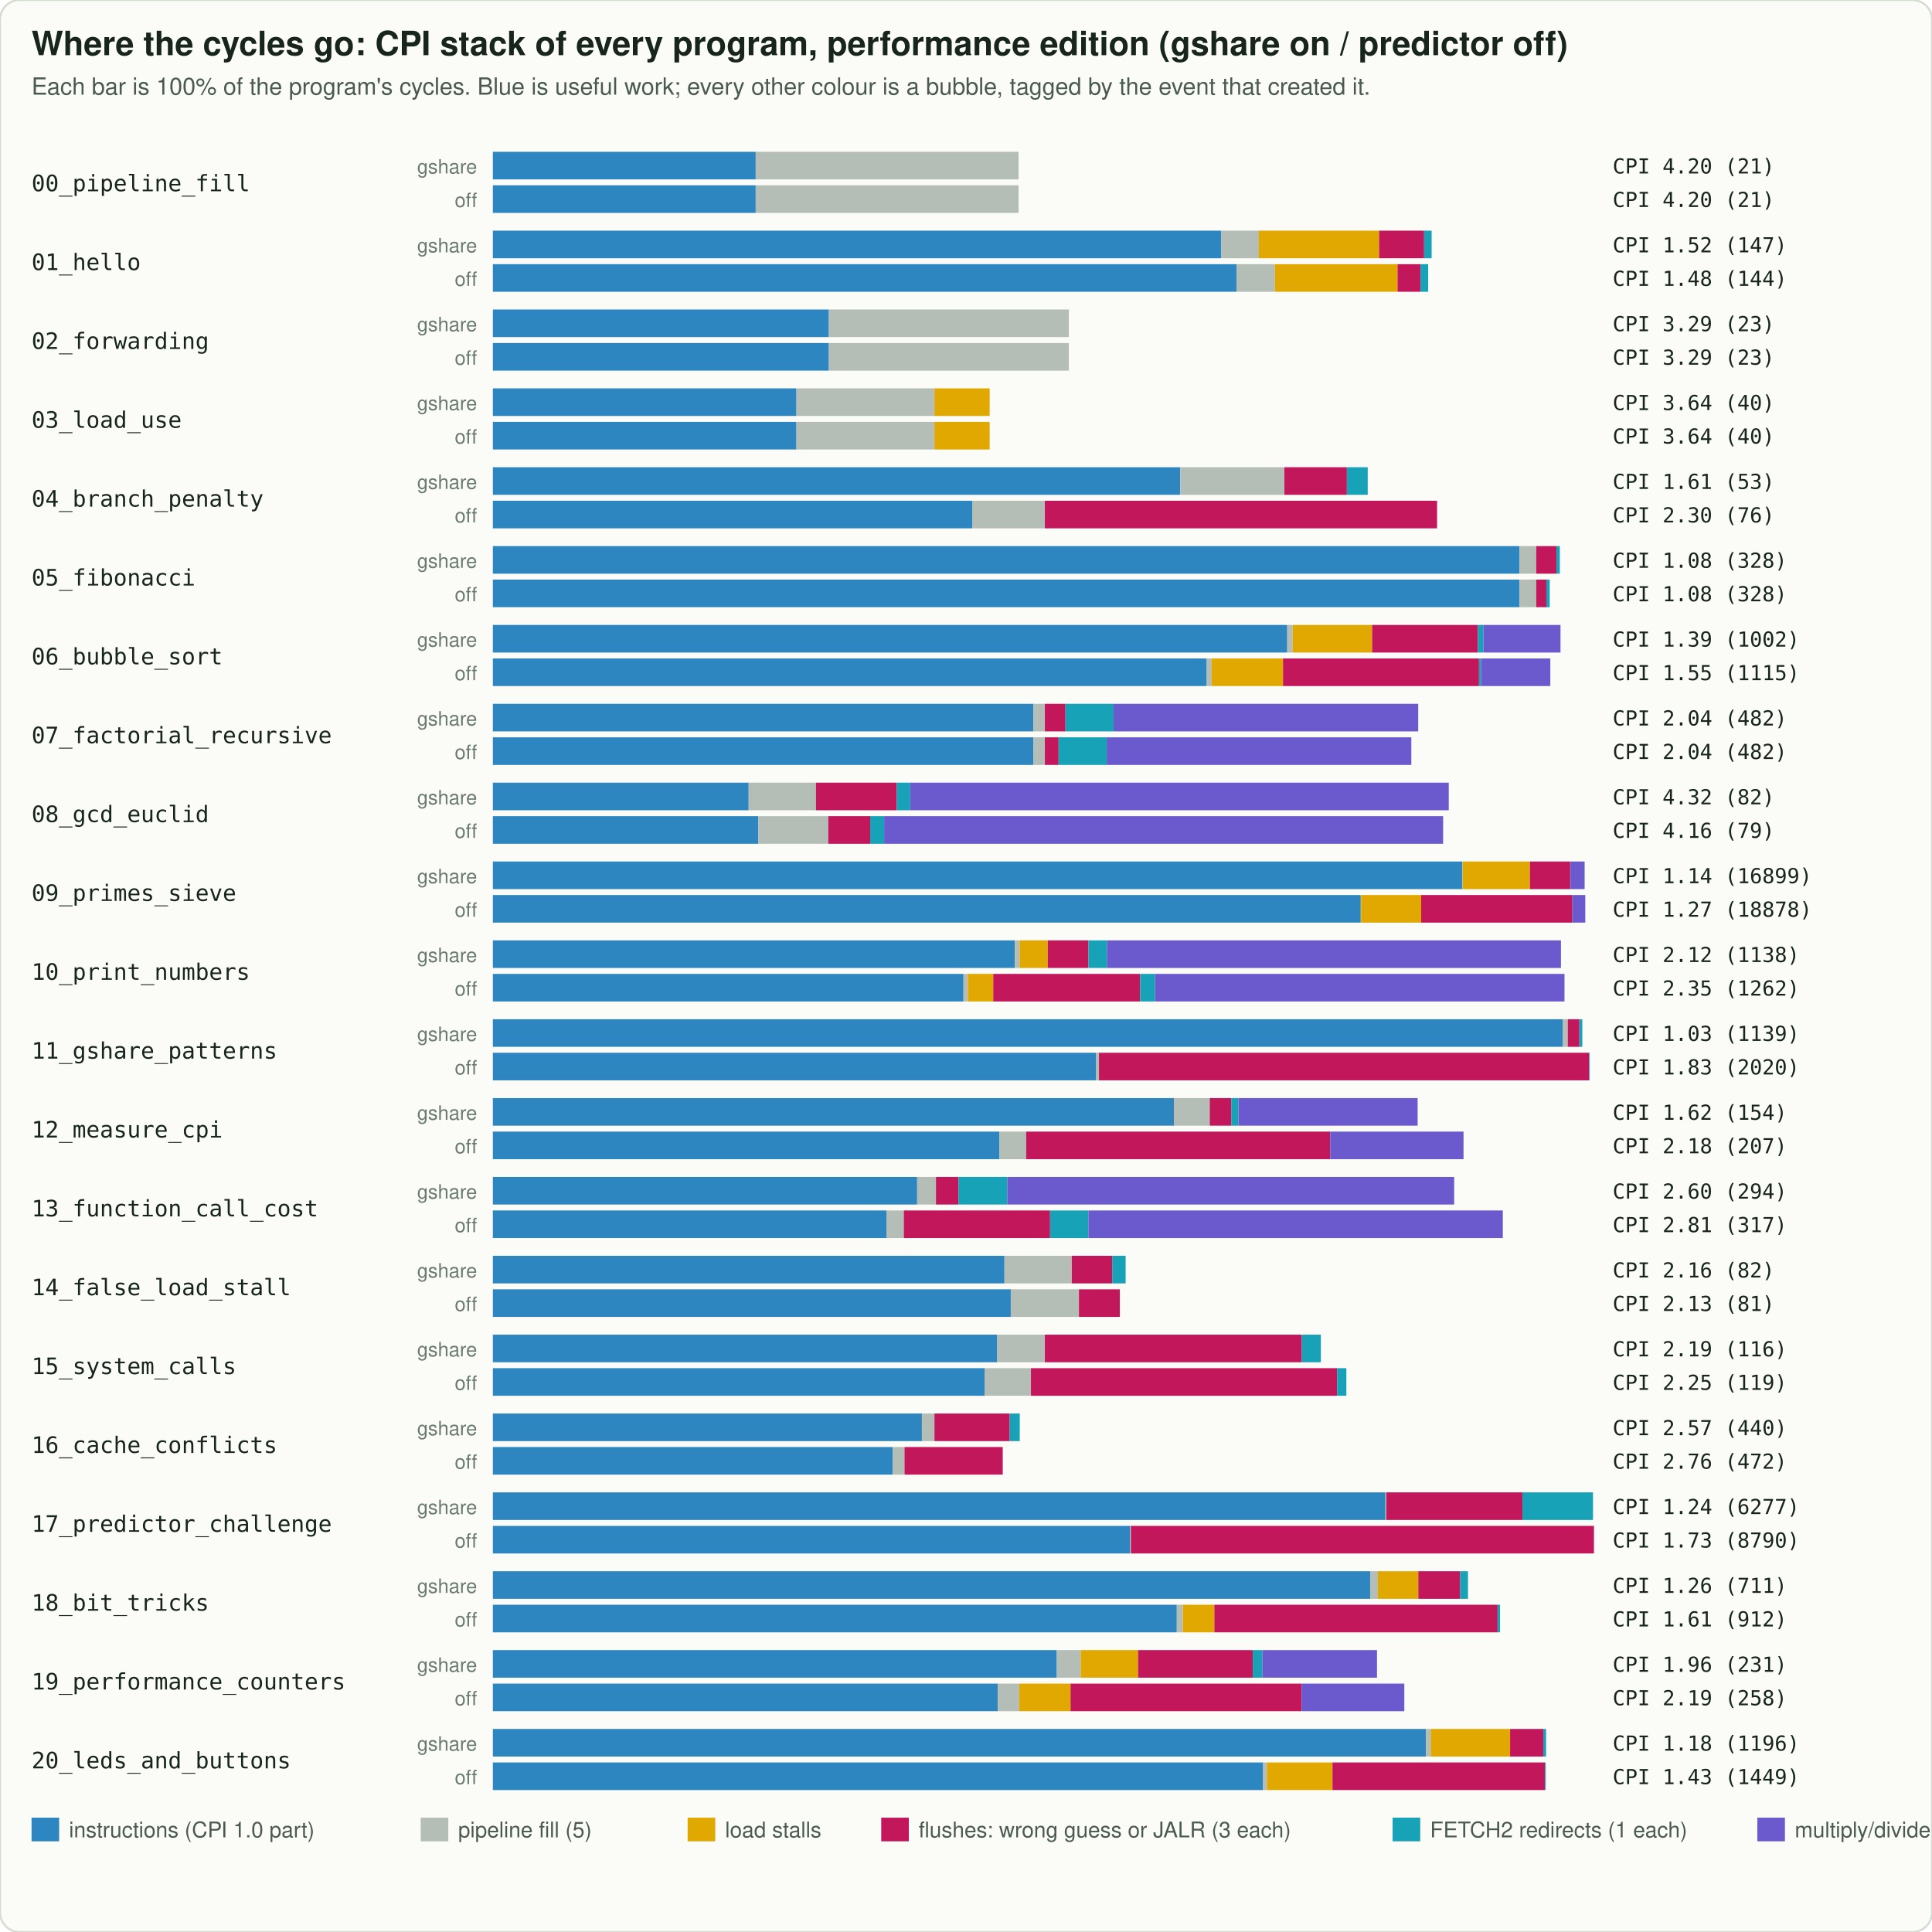
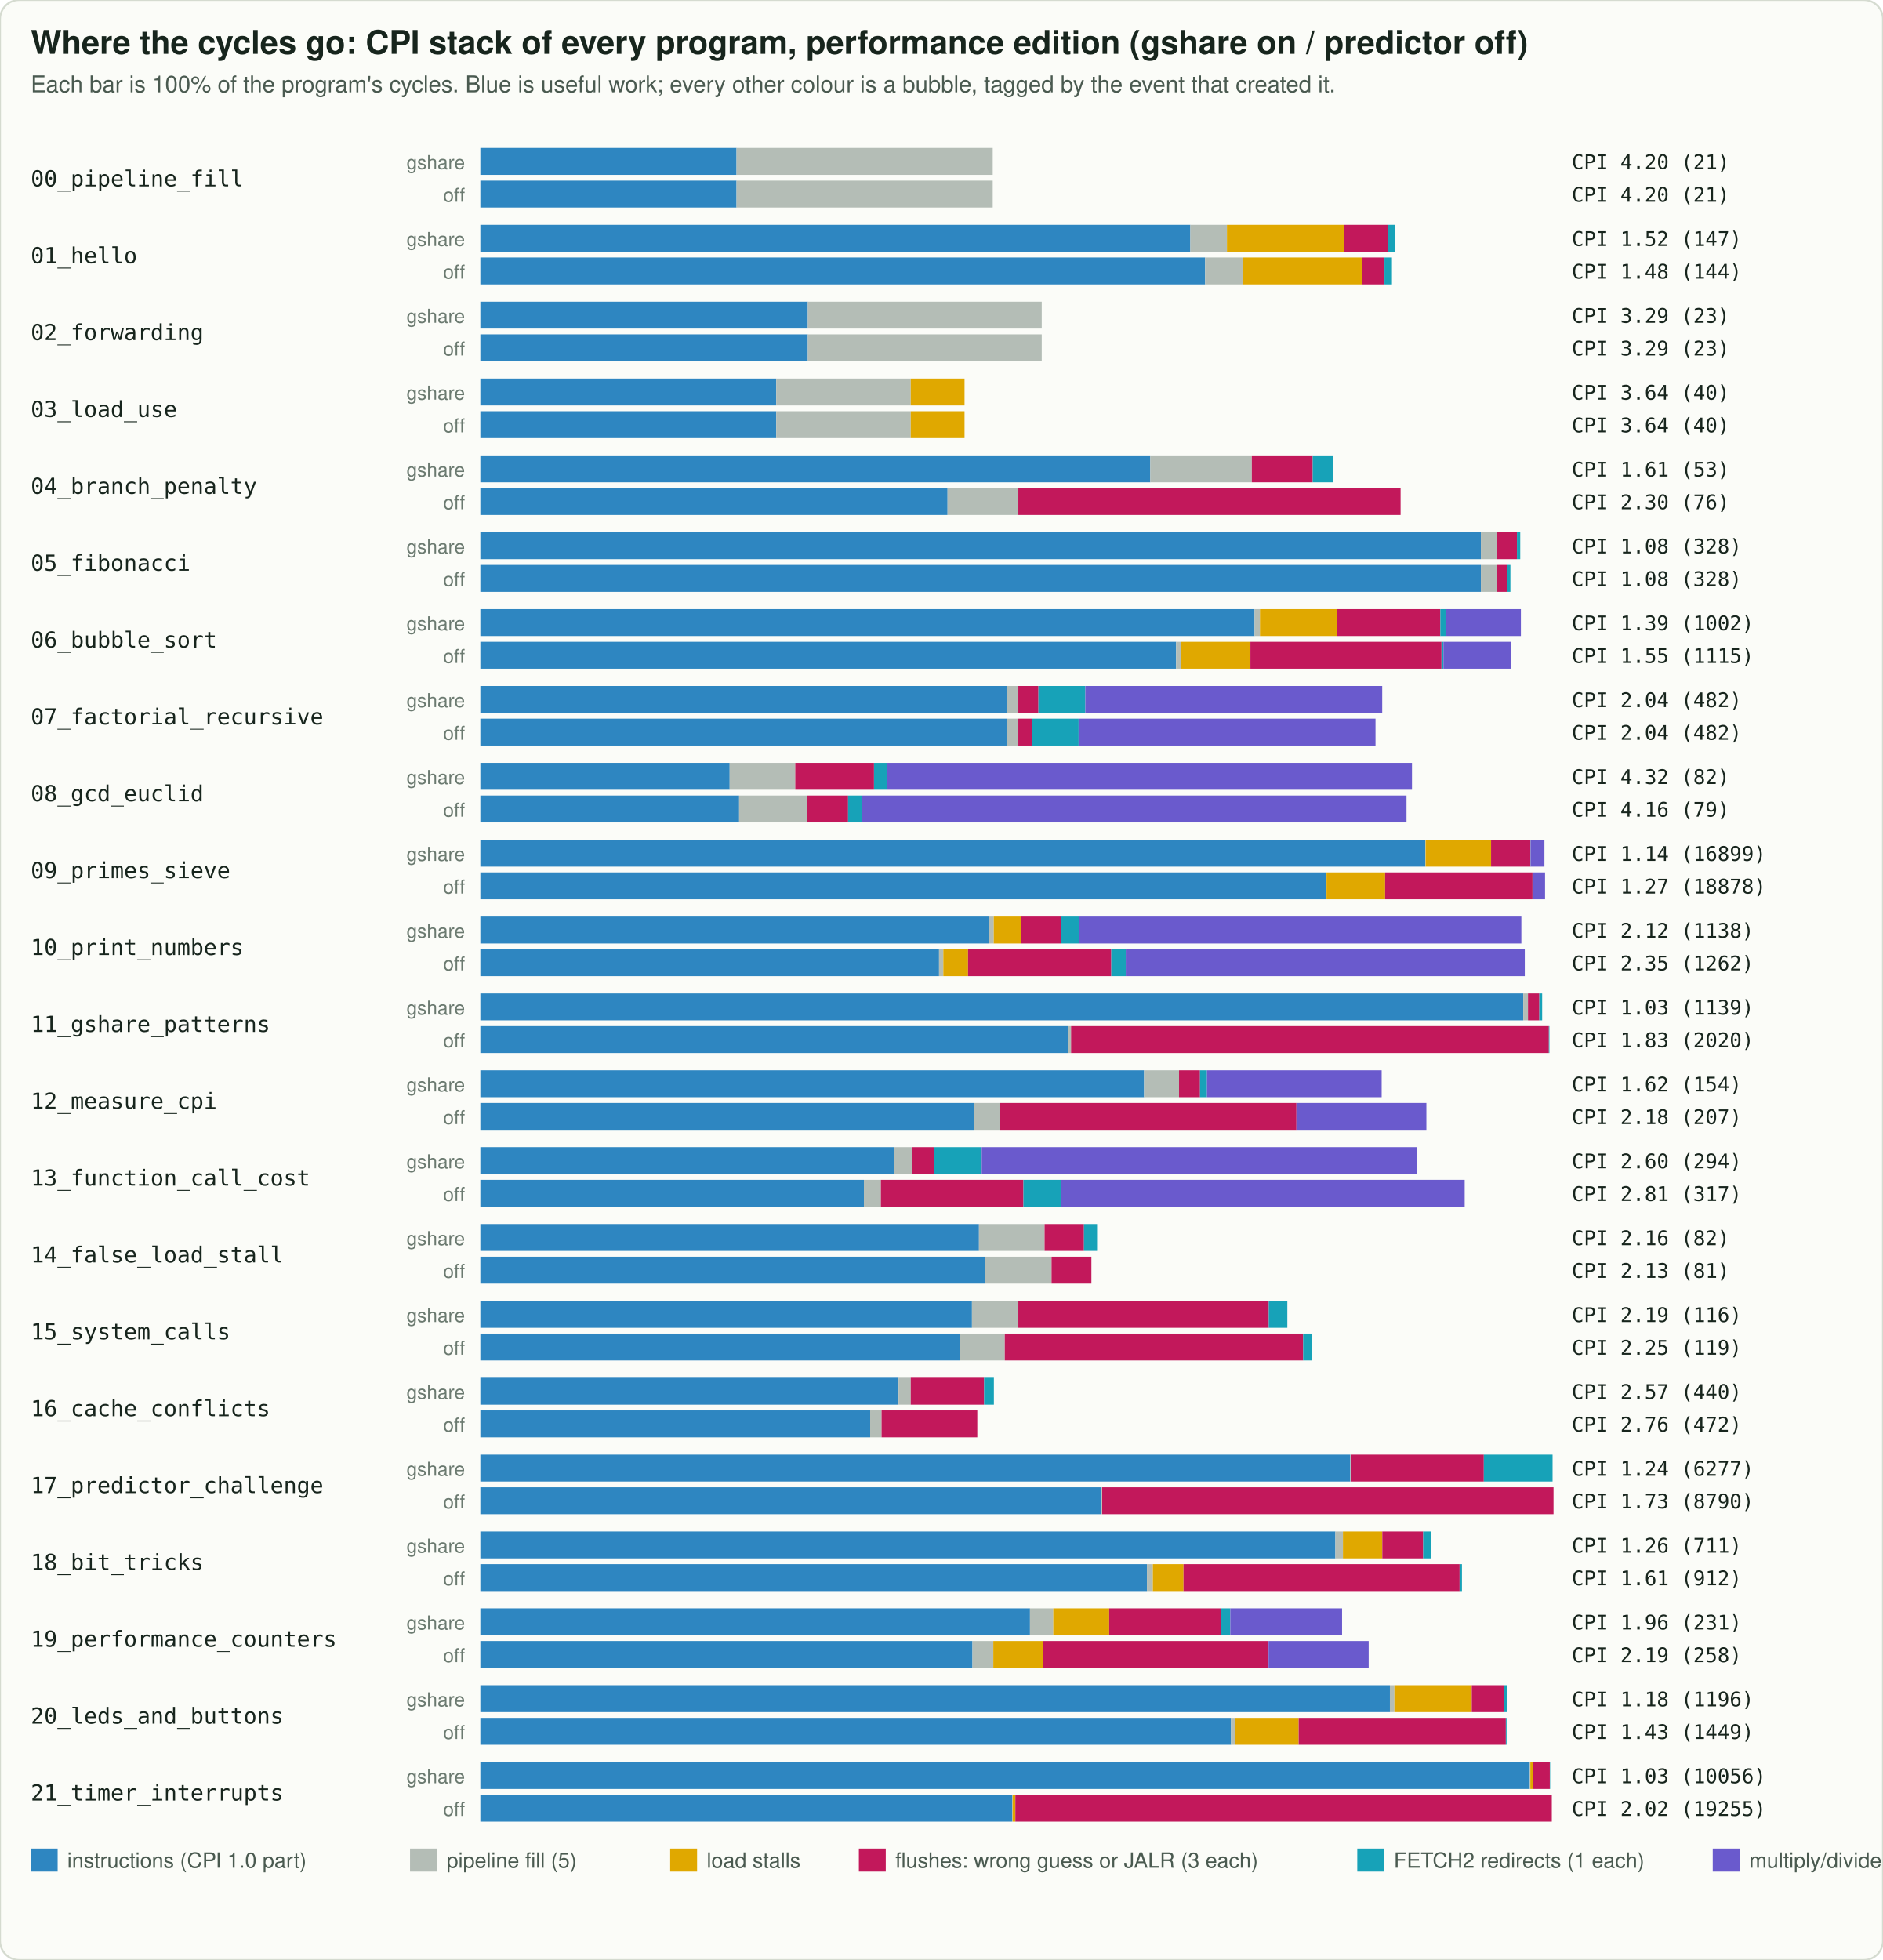
- <svg xmlns="http://www.w3.org/2000/svg" viewBox="0 0 980 980" width="980" height="980">
+ <svg xmlns="http://www.w3.org/2000/svg" viewBox="0 0 980 1020" width="980" height="1020">
  <rect width="100%" height="100%" rx="10" fill="#FBFCF8" stroke="#D5DBD0" />
  <text x="16" y="28" font-family="'IBM Plex Sans','Segoe UI',Helvetica,Arial,sans-serif" font-size="17" font-weight="600" fill="#17251D">Where the cycles go: CPI stack of every program, performance edition (gshare on / predictor off)</text>
  <text x="16" y="48" font-family="'IBM Plex Sans','Segoe UI',Helvetica,Arial,sans-serif" font-size="12" fill="#4A5A50">Each bar is 100% of the program's cycles. Blue is useful work; every other colour is a bubble, tagged by the event that created it.</text>
  <text x="16" y="97" font-family="'IBM Plex Mono',Consolas,monospace" font-size="11.5" fill="#17251D">00_pipeline_fill</text>
  <text x="242" y="88" font-family="'IBM Plex Sans','Segoe UI',Helvetica,Arial,sans-serif" font-size="10" fill="#6B7A70" text-anchor="end">gshare</text>
  <rect x="250" y="77" width="133.333" height="14" fill="#2E86C1" />
  <rect x="383.333" y="77" width="133.333" height="14" fill="#B4BDB6" />
  <rect x="516.667" y="77" width="0" height="14" fill="#E0A800" />
  <rect x="516.667" y="77" width="0" height="14" fill="#C2185B" />
  <rect x="516.667" y="77" width="0" height="14" fill="#17A2B8" />
  <rect x="516.667" y="77" width="0" height="14" fill="#6A5ACD" />
  <text x="818" y="88" font-family="'IBM Plex Mono',Consolas,monospace" font-size="10.5" fill="#17251D">CPI 4.20  (21)</text>
  <text x="242" y="105" font-family="'IBM Plex Sans','Segoe UI',Helvetica,Arial,sans-serif" font-size="10" fill="#6B7A70" text-anchor="end">off</text>
  <rect x="250" y="94" width="133.333" height="14" fill="#2E86C1" />
  <rect x="383.333" y="94" width="133.333" height="14" fill="#B4BDB6" />
  <rect x="516.667" y="94" width="0" height="14" fill="#E0A800" />
  <rect x="516.667" y="94" width="0" height="14" fill="#C2185B" />
  <rect x="516.667" y="94" width="0" height="14" fill="#17A2B8" />
  <rect x="516.667" y="94" width="0" height="14" fill="#6A5ACD" />
  <text x="818" y="105" font-family="'IBM Plex Mono',Consolas,monospace" font-size="10.5" fill="#17251D">CPI 4.20  (21)</text>
  <text x="16" y="137" font-family="'IBM Plex Mono',Consolas,monospace" font-size="11.5" fill="#17251D">01_hello</text>
  <text x="242" y="128" font-family="'IBM Plex Sans','Segoe UI',Helvetica,Arial,sans-serif" font-size="10" fill="#6B7A70" text-anchor="end">gshare</text>
  <rect x="250" y="117" width="369.524" height="14" fill="#2E86C1" />
  <rect x="619.524" y="117" width="19.048" height="14" fill="#B4BDB6" />
  <rect x="638.571" y="117" width="60.952" height="14" fill="#E0A800" />
  <rect x="699.524" y="117" width="22.857" height="14" fill="#C2185B" />
  <rect x="722.381" y="117" width="3.81" height="14" fill="#17A2B8" />
  <rect x="726.19" y="117" width="0" height="14" fill="#6A5ACD" />
  <text x="818" y="128" font-family="'IBM Plex Mono',Consolas,monospace" font-size="10.5" fill="#17251D">CPI 1.52  (147)</text>
  <text x="242" y="145" font-family="'IBM Plex Sans','Segoe UI',Helvetica,Arial,sans-serif" font-size="10" fill="#6B7A70" text-anchor="end">off</text>
  <rect x="250" y="134" width="377.222" height="14" fill="#2E86C1" />
  <rect x="627.222" y="134" width="19.444" height="14" fill="#B4BDB6" />
  <rect x="646.667" y="134" width="62.222" height="14" fill="#E0A800" />
  <rect x="708.889" y="134" width="11.667" height="14" fill="#C2185B" />
  <rect x="720.556" y="134" width="3.889" height="14" fill="#17A2B8" />
  <rect x="724.444" y="134" width="0" height="14" fill="#6A5ACD" />
  <text x="818" y="145" font-family="'IBM Plex Mono',Consolas,monospace" font-size="10.5" fill="#17251D">CPI 1.48  (144)</text>
  <text x="16" y="177" font-family="'IBM Plex Mono',Consolas,monospace" font-size="11.5" fill="#17251D">02_forwarding</text>
  <text x="242" y="168" font-family="'IBM Plex Sans','Segoe UI',Helvetica,Arial,sans-serif" font-size="10" fill="#6B7A70" text-anchor="end">gshare</text>
  <rect x="250" y="157" width="170.435" height="14" fill="#2E86C1" />
  <rect x="420.435" y="157" width="121.739" height="14" fill="#B4BDB6" />
  <rect x="542.174" y="157" width="0" height="14" fill="#E0A800" />
  <rect x="542.174" y="157" width="0" height="14" fill="#C2185B" />
  <rect x="542.174" y="157" width="0" height="14" fill="#17A2B8" />
  <rect x="542.174" y="157" width="0" height="14" fill="#6A5ACD" />
  <text x="818" y="168" font-family="'IBM Plex Mono',Consolas,monospace" font-size="10.5" fill="#17251D">CPI 3.29  (23)</text>
  <text x="242" y="185" font-family="'IBM Plex Sans','Segoe UI',Helvetica,Arial,sans-serif" font-size="10" fill="#6B7A70" text-anchor="end">off</text>
  <rect x="250" y="174" width="170.435" height="14" fill="#2E86C1" />
  <rect x="420.435" y="174" width="121.739" height="14" fill="#B4BDB6" />
  <rect x="542.174" y="174" width="0" height="14" fill="#E0A800" />
  <rect x="542.174" y="174" width="0" height="14" fill="#C2185B" />
  <rect x="542.174" y="174" width="0" height="14" fill="#17A2B8" />
  <rect x="542.174" y="174" width="0" height="14" fill="#6A5ACD" />
  <text x="818" y="185" font-family="'IBM Plex Mono',Consolas,monospace" font-size="10.5" fill="#17251D">CPI 3.29  (23)</text>
  <text x="16" y="217" font-family="'IBM Plex Mono',Consolas,monospace" font-size="11.5" fill="#17251D">03_load_use</text>
  <text x="242" y="208" font-family="'IBM Plex Sans','Segoe UI',Helvetica,Arial,sans-serif" font-size="10" fill="#6B7A70" text-anchor="end">gshare</text>
  <rect x="250" y="197" width="154" height="14" fill="#2E86C1" />
  <rect x="404" y="197" width="70" height="14" fill="#B4BDB6" />
  <rect x="474" y="197" width="28" height="14" fill="#E0A800" />
  <rect x="502" y="197" width="0" height="14" fill="#C2185B" />
  <rect x="502" y="197" width="0" height="14" fill="#17A2B8" />
  <rect x="502" y="197" width="0" height="14" fill="#6A5ACD" />
  <text x="818" y="208" font-family="'IBM Plex Mono',Consolas,monospace" font-size="10.5" fill="#17251D">CPI 3.64  (40)</text>
  <text x="242" y="225" font-family="'IBM Plex Sans','Segoe UI',Helvetica,Arial,sans-serif" font-size="10" fill="#6B7A70" text-anchor="end">off</text>
  <rect x="250" y="214" width="154" height="14" fill="#2E86C1" />
  <rect x="404" y="214" width="70" height="14" fill="#B4BDB6" />
  <rect x="474" y="214" width="28" height="14" fill="#E0A800" />
  <rect x="502" y="214" width="0" height="14" fill="#C2185B" />
  <rect x="502" y="214" width="0" height="14" fill="#17A2B8" />
  <rect x="502" y="214" width="0" height="14" fill="#6A5ACD" />
  <text x="818" y="225" font-family="'IBM Plex Mono',Consolas,monospace" font-size="10.5" fill="#17251D">CPI 3.64  (40)</text>
  <text x="16" y="257" font-family="'IBM Plex Mono',Consolas,monospace" font-size="11.5" fill="#17251D">04_branch_penalty</text>
  <text x="242" y="248" font-family="'IBM Plex Sans','Segoe UI',Helvetica,Arial,sans-serif" font-size="10" fill="#6B7A70" text-anchor="end">gshare</text>
  <rect x="250" y="237" width="348.679" height="14" fill="#2E86C1" />
  <rect x="598.679" y="237" width="52.83" height="14" fill="#B4BDB6" />
  <rect x="651.509" y="237" width="0" height="14" fill="#E0A800" />
  <rect x="651.509" y="237" width="31.698" height="14" fill="#C2185B" />
  <rect x="683.208" y="237" width="10.566" height="14" fill="#17A2B8" />
  <rect x="693.774" y="237" width="0" height="14" fill="#6A5ACD" />
  <text x="818" y="248" font-family="'IBM Plex Mono',Consolas,monospace" font-size="10.5" fill="#17251D">CPI 1.61  (53)</text>
  <text x="242" y="265" font-family="'IBM Plex Sans','Segoe UI',Helvetica,Arial,sans-serif" font-size="10" fill="#6B7A70" text-anchor="end">off</text>
  <rect x="250" y="254" width="243.158" height="14" fill="#2E86C1" />
  <rect x="493.158" y="254" width="36.842" height="14" fill="#B4BDB6" />
  <rect x="530" y="254" width="0" height="14" fill="#E0A800" />
  <rect x="530" y="254" width="198.947" height="14" fill="#C2185B" />
  <rect x="728.947" y="254" width="0" height="14" fill="#17A2B8" />
  <rect x="728.947" y="254" width="0" height="14" fill="#6A5ACD" />
  <text x="818" y="265" font-family="'IBM Plex Mono',Consolas,monospace" font-size="10.5" fill="#17251D">CPI 2.30  (76)</text>
  <text x="16" y="297" font-family="'IBM Plex Mono',Consolas,monospace" font-size="11.5" fill="#17251D">05_fibonacci</text>
  <text x="242" y="288" font-family="'IBM Plex Sans','Segoe UI',Helvetica,Arial,sans-serif" font-size="10" fill="#6B7A70" text-anchor="end">gshare</text>
  <rect x="250" y="277" width="520.732" height="14" fill="#2E86C1" />
  <rect x="770.732" y="277" width="8.537" height="14" fill="#B4BDB6" />
  <rect x="779.268" y="277" width="0" height="14" fill="#E0A800" />
  <rect x="779.268" y="277" width="10.244" height="14" fill="#C2185B" />
  <rect x="789.512" y="277" width="1.707" height="14" fill="#17A2B8" />
  <rect x="791.22" y="277" width="0" height="14" fill="#6A5ACD" />
  <text x="818" y="288" font-family="'IBM Plex Mono',Consolas,monospace" font-size="10.5" fill="#17251D">CPI 1.08  (328)</text>
  <text x="242" y="305" font-family="'IBM Plex Sans','Segoe UI',Helvetica,Arial,sans-serif" font-size="10" fill="#6B7A70" text-anchor="end">off</text>
  <rect x="250" y="294" width="520.732" height="14" fill="#2E86C1" />
  <rect x="770.732" y="294" width="8.537" height="14" fill="#B4BDB6" />
  <rect x="779.268" y="294" width="0" height="14" fill="#E0A800" />
  <rect x="779.268" y="294" width="5.122" height="14" fill="#C2185B" />
  <rect x="784.39" y="294" width="1.707" height="14" fill="#17A2B8" />
  <rect x="786.098" y="294" width="0" height="14" fill="#6A5ACD" />
  <text x="818" y="305" font-family="'IBM Plex Mono',Consolas,monospace" font-size="10.5" fill="#17251D">CPI 1.08  (328)</text>
  <text x="16" y="337" font-family="'IBM Plex Mono',Consolas,monospace" font-size="11.5" fill="#17251D">06_bubble_sort</text>
  <text x="242" y="328" font-family="'IBM Plex Sans','Segoe UI',Helvetica,Arial,sans-serif" font-size="10" fill="#6B7A70" text-anchor="end">gshare</text>
  <rect x="250" y="317" width="402.954" height="14" fill="#2E86C1" />
  <rect x="652.954" y="317" width="2.794" height="14" fill="#B4BDB6" />
  <rect x="655.749" y="317" width="40.24" height="14" fill="#E0A800" />
  <rect x="695.988" y="317" width="53.653" height="14" fill="#C2185B" />
  <rect x="749.641" y="317" width="2.794" height="14" fill="#17A2B8" />
  <rect x="752.435" y="317" width="39.122" height="14" fill="#6A5ACD" />
  <text x="818" y="328" font-family="'IBM Plex Mono',Consolas,monospace" font-size="10.5" fill="#17251D">CPI 1.39  (1002)</text>
  <text x="242" y="345" font-family="'IBM Plex Sans','Segoe UI',Helvetica,Arial,sans-serif" font-size="10" fill="#6B7A70" text-anchor="end">off</text>
  <rect x="250" y="334" width="362.117" height="14" fill="#2E86C1" />
  <rect x="612.117" y="334" width="2.511" height="14" fill="#B4BDB6" />
  <rect x="614.628" y="334" width="36.161" height="14" fill="#E0A800" />
  <rect x="650.789" y="334" width="99.444" height="14" fill="#C2185B" />
  <rect x="750.233" y="334" width="1.004" height="14" fill="#17A2B8" />
  <rect x="751.238" y="334" width="35.157" height="14" fill="#6A5ACD" />
  <text x="818" y="345" font-family="'IBM Plex Mono',Consolas,monospace" font-size="10.5" fill="#17251D">CPI 1.55  (1115)</text>
  <text x="16" y="377" font-family="'IBM Plex Mono',Consolas,monospace" font-size="11.5" fill="#17251D">07_factorial_recursive</text>
  <text x="242" y="368" font-family="'IBM Plex Sans','Segoe UI',Helvetica,Arial,sans-serif" font-size="10" fill="#6B7A70" text-anchor="end">gshare</text>
  <rect x="250" y="357" width="274.191" height="14" fill="#2E86C1" />
  <rect x="524.191" y="357" width="5.809" height="14" fill="#B4BDB6" />
  <rect x="530" y="357" width="0" height="14" fill="#E0A800" />
  <rect x="530" y="357" width="10.456" height="14" fill="#C2185B" />
  <rect x="540.456" y="357" width="24.398" height="14" fill="#17A2B8" />
  <rect x="564.855" y="357" width="154.523" height="14" fill="#6A5ACD" />
  <text x="818" y="368" font-family="'IBM Plex Mono',Consolas,monospace" font-size="10.5" fill="#17251D">CPI 2.04  (482)</text>
  <text x="242" y="385" font-family="'IBM Plex Sans','Segoe UI',Helvetica,Arial,sans-serif" font-size="10" fill="#6B7A70" text-anchor="end">off</text>
  <rect x="250" y="374" width="274.191" height="14" fill="#2E86C1" />
  <rect x="524.191" y="374" width="5.809" height="14" fill="#B4BDB6" />
  <rect x="530" y="374" width="0" height="14" fill="#E0A800" />
  <rect x="530" y="374" width="6.971" height="14" fill="#C2185B" />
  <rect x="536.971" y="374" width="24.398" height="14" fill="#17A2B8" />
  <rect x="561.369" y="374" width="154.523" height="14" fill="#6A5ACD" />
  <text x="818" y="385" font-family="'IBM Plex Mono',Consolas,monospace" font-size="10.5" fill="#17251D">CPI 2.04  (482)</text>
  <text x="16" y="417" font-family="'IBM Plex Mono',Consolas,monospace" font-size="11.5" fill="#17251D">08_gcd_euclid</text>
  <text x="242" y="408" font-family="'IBM Plex Sans','Segoe UI',Helvetica,Arial,sans-serif" font-size="10" fill="#6B7A70" text-anchor="end">gshare</text>
  <rect x="250" y="397" width="129.756" height="14" fill="#2E86C1" />
  <rect x="379.756" y="397" width="34.146" height="14" fill="#B4BDB6" />
  <rect x="413.902" y="397" width="0" height="14" fill="#E0A800" />
  <rect x="413.902" y="397" width="40.976" height="14" fill="#C2185B" />
  <rect x="454.878" y="397" width="6.829" height="14" fill="#17A2B8" />
  <rect x="461.707" y="397" width="273.171" height="14" fill="#6A5ACD" />
  <text x="818" y="408" font-family="'IBM Plex Mono',Consolas,monospace" font-size="10.5" fill="#17251D">CPI 4.32  (82)</text>
  <text x="242" y="425" font-family="'IBM Plex Sans','Segoe UI',Helvetica,Arial,sans-serif" font-size="10" fill="#6B7A70" text-anchor="end">off</text>
  <rect x="250" y="414" width="134.684" height="14" fill="#2E86C1" />
  <rect x="384.684" y="414" width="35.443" height="14" fill="#B4BDB6" />
  <rect x="420.127" y="414" width="0" height="14" fill="#E0A800" />
  <rect x="420.127" y="414" width="21.266" height="14" fill="#C2185B" />
  <rect x="441.392" y="414" width="7.089" height="14" fill="#17A2B8" />
  <rect x="448.481" y="414" width="283.544" height="14" fill="#6A5ACD" />
  <text x="818" y="425" font-family="'IBM Plex Mono',Consolas,monospace" font-size="10.5" fill="#17251D">CPI 4.16  (79)</text>
  <text x="16" y="457" font-family="'IBM Plex Mono',Consolas,monospace" font-size="11.5" fill="#17251D">09_primes_sieve</text>
  <text x="242" y="448" font-family="'IBM Plex Sans','Segoe UI',Helvetica,Arial,sans-serif" font-size="10" fill="#6B7A70" text-anchor="end">gshare</text>
  <rect x="250" y="437" width="491.802" height="14" fill="#2E86C1" />
  <rect x="741.802" y="437" width="0.166" height="14" fill="#B4BDB6" />
  <rect x="741.968" y="437" width="34.066" height="14" fill="#E0A800" />
  <rect x="776.033" y="437" width="20.479" height="14" fill="#C2185B" />
  <rect x="796.513" y="437" width="0.099" height="14" fill="#17A2B8" />
  <rect x="796.612" y="437" width="7.191" height="14" fill="#6A5ACD" />
  <text x="818" y="448" font-family="'IBM Plex Mono',Consolas,monospace" font-size="10.5" fill="#17251D">CPI 1.14  (16899)</text>
  <text x="242" y="465" font-family="'IBM Plex Sans','Segoe UI',Helvetica,Arial,sans-serif" font-size="10" fill="#6B7A70" text-anchor="end">off</text>
  <rect x="250" y="454" width="440.246" height="14" fill="#2E86C1" />
  <rect x="690.246" y="454" width="0.148" height="14" fill="#B4BDB6" />
  <rect x="690.394" y="454" width="30.495" height="14" fill="#E0A800" />
  <rect x="720.889" y="454" width="76.712" height="14" fill="#C2185B" />
  <rect x="797.6" y="454" width="0.089" height="14" fill="#17A2B8" />
  <rect x="797.689" y="454" width="6.437" height="14" fill="#6A5ACD" />
  <text x="818" y="465" font-family="'IBM Plex Mono',Consolas,monospace" font-size="10.5" fill="#17251D">CPI 1.27  (18878)</text>
  <text x="16" y="497" font-family="'IBM Plex Mono',Consolas,monospace" font-size="11.5" fill="#17251D">10_print_numbers</text>
  <text x="242" y="488" font-family="'IBM Plex Sans','Segoe UI',Helvetica,Arial,sans-serif" font-size="10" fill="#6B7A70" text-anchor="end">gshare</text>
  <rect x="250" y="477" width="264.745" height="14" fill="#2E86C1" />
  <rect x="514.745" y="477" width="2.46" height="14" fill="#B4BDB6" />
  <rect x="517.206" y="477" width="14.271" height="14" fill="#E0A800" />
  <rect x="531.476" y="477" width="20.668" height="14" fill="#C2185B" />
  <rect x="552.144" y="477" width="9.35" height="14" fill="#17A2B8" />
  <rect x="561.494" y="477" width="230.299" height="14" fill="#6A5ACD" />
  <text x="818" y="488" font-family="'IBM Plex Mono',Consolas,monospace" font-size="10.5" fill="#17251D">CPI 2.12  (1138)</text>
  <text x="242" y="505" font-family="'IBM Plex Sans','Segoe UI',Helvetica,Arial,sans-serif" font-size="10" fill="#6B7A70" text-anchor="end">off</text>
  <rect x="250" y="494" width="238.732" height="14" fill="#2E86C1" />
  <rect x="488.732" y="494" width="2.219" height="14" fill="#B4BDB6" />
  <rect x="490.951" y="494" width="12.868" height="14" fill="#E0A800" />
  <rect x="503.819" y="494" width="74.548" height="14" fill="#C2185B" />
  <rect x="578.368" y="494" width="7.544" height="14" fill="#17A2B8" />
  <rect x="585.911" y="494" width="207.67" height="14" fill="#6A5ACD" />
  <text x="818" y="505" font-family="'IBM Plex Mono',Consolas,monospace" font-size="10.5" fill="#17251D">CPI 2.35  (1262)</text>
  <text x="16" y="537" font-family="'IBM Plex Mono',Consolas,monospace" font-size="11.5" fill="#17251D">11_gshare_patterns</text>
  <text x="242" y="528" font-family="'IBM Plex Sans','Segoe UI',Helvetica,Arial,sans-serif" font-size="10" fill="#6B7A70" text-anchor="end">gshare</text>
  <rect x="250" y="517" width="542.792" height="14" fill="#2E86C1" />
  <rect x="792.792" y="517" width="2.458" height="14" fill="#B4BDB6" />
  <rect x="795.25" y="517" width="0" height="14" fill="#E0A800" />
  <rect x="795.25" y="517" width="5.9" height="14" fill="#C2185B" />
  <rect x="801.15" y="517" width="1.475" height="14" fill="#17A2B8" />
  <rect x="802.625" y="517" width="0" height="14" fill="#6A5ACD" />
  <text x="818" y="528" font-family="'IBM Plex Mono',Consolas,monospace" font-size="10.5" fill="#17251D">CPI 1.03  (1139)</text>
  <text x="242" y="545" font-family="'IBM Plex Sans','Segoe UI',Helvetica,Arial,sans-serif" font-size="10" fill="#6B7A70" text-anchor="end">off</text>
  <rect x="250" y="534" width="306.059" height="14" fill="#2E86C1" />
  <rect x="556.059" y="534" width="1.386" height="14" fill="#B4BDB6" />
  <rect x="557.446" y="534" width="0" height="14" fill="#E0A800" />
  <rect x="557.446" y="534" width="248.673" height="14" fill="#C2185B" />
  <rect x="806.119" y="534" width="0.277" height="14" fill="#17A2B8" />
  <rect x="806.396" y="534" width="0" height="14" fill="#6A5ACD" />
  <text x="818" y="545" font-family="'IBM Plex Mono',Consolas,monospace" font-size="10.5" fill="#17251D">CPI 1.83  (2020)</text>
  <text x="16" y="577" font-family="'IBM Plex Mono',Consolas,monospace" font-size="11.5" fill="#17251D">12_measure_cpi</text>
  <text x="242" y="568" font-family="'IBM Plex Sans','Segoe UI',Helvetica,Arial,sans-serif" font-size="10" fill="#6B7A70" text-anchor="end">gshare</text>
  <rect x="250" y="557" width="345.455" height="14" fill="#2E86C1" />
  <rect x="595.455" y="557" width="18.182" height="14" fill="#B4BDB6" />
  <rect x="613.636" y="557" width="0" height="14" fill="#E0A800" />
  <rect x="613.636" y="557" width="10.909" height="14" fill="#C2185B" />
  <rect x="624.545" y="557" width="3.636" height="14" fill="#17A2B8" />
  <rect x="628.182" y="557" width="90.909" height="14" fill="#6A5ACD" />
  <text x="818" y="568" font-family="'IBM Plex Mono',Consolas,monospace" font-size="10.5" fill="#17251D">CPI 1.62  (154)</text>
  <text x="242" y="585" font-family="'IBM Plex Sans','Segoe UI',Helvetica,Arial,sans-serif" font-size="10" fill="#6B7A70" text-anchor="end">off</text>
  <rect x="250" y="574" width="257.005" height="14" fill="#2E86C1" />
  <rect x="507.005" y="574" width="13.527" height="14" fill="#B4BDB6" />
  <rect x="520.531" y="574" width="0" height="14" fill="#E0A800" />
  <rect x="520.531" y="574" width="154.203" height="14" fill="#C2185B" />
  <rect x="674.734" y="574" width="0" height="14" fill="#17A2B8" />
  <rect x="674.734" y="574" width="67.633" height="14" fill="#6A5ACD" />
  <text x="818" y="585" font-family="'IBM Plex Mono',Consolas,monospace" font-size="10.5" fill="#17251D">CPI 2.18  (207)</text>
  <text x="16" y="617" font-family="'IBM Plex Mono',Consolas,monospace" font-size="11.5" fill="#17251D">13_function_call_cost</text>
  <text x="242" y="608" font-family="'IBM Plex Sans','Segoe UI',Helvetica,Arial,sans-serif" font-size="10" fill="#6B7A70" text-anchor="end">gshare</text>
  <rect x="250" y="597" width="215.238" height="14" fill="#2E86C1" />
  <rect x="465.238" y="597" width="9.524" height="14" fill="#B4BDB6" />
  <rect x="474.762" y="597" width="0" height="14" fill="#E0A800" />
  <rect x="474.762" y="597" width="11.429" height="14" fill="#C2185B" />
  <rect x="486.19" y="597" width="24.762" height="14" fill="#17A2B8" />
  <rect x="510.952" y="597" width="226.667" height="14" fill="#6A5ACD" />
  <text x="818" y="608" font-family="'IBM Plex Mono',Consolas,monospace" font-size="10.5" fill="#17251D">CPI 2.60  (294)</text>
  <text x="242" y="625" font-family="'IBM Plex Sans','Segoe UI',Helvetica,Arial,sans-serif" font-size="10" fill="#6B7A70" text-anchor="end">off</text>
  <rect x="250" y="614" width="199.621" height="14" fill="#2E86C1" />
  <rect x="449.621" y="614" width="8.833" height="14" fill="#B4BDB6" />
  <rect x="458.454" y="614" width="0" height="14" fill="#E0A800" />
  <rect x="458.454" y="614" width="74.196" height="14" fill="#C2185B" />
  <rect x="532.65" y="614" width="19.432" height="14" fill="#17A2B8" />
  <rect x="552.082" y="614" width="210.221" height="14" fill="#6A5ACD" />
  <text x="818" y="625" font-family="'IBM Plex Mono',Consolas,monospace" font-size="10.5" fill="#17251D">CPI 2.81  (317)</text>
  <text x="16" y="657" font-family="'IBM Plex Mono',Consolas,monospace" font-size="11.5" fill="#17251D">14_false_load_stall</text>
  <text x="242" y="648" font-family="'IBM Plex Sans','Segoe UI',Helvetica,Arial,sans-serif" font-size="10" fill="#6B7A70" text-anchor="end">gshare</text>
  <rect x="250" y="637" width="259.512" height="14" fill="#2E86C1" />
  <rect x="509.512" y="637" width="34.146" height="14" fill="#B4BDB6" />
  <rect x="543.659" y="637" width="0" height="14" fill="#E0A800" />
  <rect x="543.659" y="637" width="20.488" height="14" fill="#C2185B" />
  <rect x="564.146" y="637" width="6.829" height="14" fill="#17A2B8" />
  <rect x="570.976" y="637" width="0" height="14" fill="#6A5ACD" />
  <text x="818" y="648" font-family="'IBM Plex Mono',Consolas,monospace" font-size="10.5" fill="#17251D">CPI 2.16  (82)</text>
  <text x="242" y="665" font-family="'IBM Plex Sans','Segoe UI',Helvetica,Arial,sans-serif" font-size="10" fill="#6B7A70" text-anchor="end">off</text>
  <rect x="250" y="654" width="262.716" height="14" fill="#2E86C1" />
  <rect x="512.716" y="654" width="34.568" height="14" fill="#B4BDB6" />
  <rect x="547.284" y="654" width="0" height="14" fill="#E0A800" />
  <rect x="547.284" y="654" width="20.741" height="14" fill="#C2185B" />
  <rect x="568.025" y="654" width="0" height="14" fill="#17A2B8" />
  <rect x="568.025" y="654" width="0" height="14" fill="#6A5ACD" />
  <text x="818" y="665" font-family="'IBM Plex Mono',Consolas,monospace" font-size="10.5" fill="#17251D">CPI 2.13  (81)</text>
  <text x="16" y="697" font-family="'IBM Plex Mono',Consolas,monospace" font-size="11.5" fill="#17251D">15_system_calls</text>
  <text x="242" y="688" font-family="'IBM Plex Sans','Segoe UI',Helvetica,Arial,sans-serif" font-size="10" fill="#6B7A70" text-anchor="end">gshare</text>
  <rect x="250" y="677" width="255.862" height="14" fill="#2E86C1" />
  <rect x="505.862" y="677" width="24.138" height="14" fill="#B4BDB6" />
  <rect x="530" y="677" width="0" height="14" fill="#E0A800" />
  <rect x="530" y="677" width="130.345" height="14" fill="#C2185B" />
  <rect x="660.345" y="677" width="9.655" height="14" fill="#17A2B8" />
  <rect x="670" y="677" width="0" height="14" fill="#6A5ACD" />
  <text x="818" y="688" font-family="'IBM Plex Mono',Consolas,monospace" font-size="10.5" fill="#17251D">CPI 2.19  (116)</text>
  <text x="242" y="705" font-family="'IBM Plex Sans','Segoe UI',Helvetica,Arial,sans-serif" font-size="10" fill="#6B7A70" text-anchor="end">off</text>
  <rect x="250" y="694" width="249.412" height="14" fill="#2E86C1" />
  <rect x="499.412" y="694" width="23.529" height="14" fill="#B4BDB6" />
  <rect x="522.941" y="694" width="0" height="14" fill="#E0A800" />
  <rect x="522.941" y="694" width="155.294" height="14" fill="#C2185B" />
  <rect x="678.235" y="694" width="4.706" height="14" fill="#17A2B8" />
  <rect x="682.941" y="694" width="0" height="14" fill="#6A5ACD" />
  <text x="818" y="705" font-family="'IBM Plex Mono',Consolas,monospace" font-size="10.5" fill="#17251D">CPI 2.25  (119)</text>
  <text x="16" y="737" font-family="'IBM Plex Mono',Consolas,monospace" font-size="11.5" fill="#17251D">16_cache_conflicts</text>
  <text x="242" y="728" font-family="'IBM Plex Sans','Segoe UI',Helvetica,Arial,sans-serif" font-size="10" fill="#6B7A70" text-anchor="end">gshare</text>
  <rect x="250" y="717" width="217.636" height="14" fill="#2E86C1" />
  <rect x="467.636" y="717" width="6.364" height="14" fill="#B4BDB6" />
  <rect x="474" y="717" width="0" height="14" fill="#E0A800" />
  <rect x="474" y="717" width="38.182" height="14" fill="#C2185B" />
  <rect x="512.182" y="717" width="5.091" height="14" fill="#17A2B8" />
  <rect x="517.273" y="717" width="0" height="14" fill="#6A5ACD" />
  <text x="818" y="728" font-family="'IBM Plex Mono',Consolas,monospace" font-size="10.5" fill="#17251D">CPI 2.57  (440)</text>
  <text x="242" y="745" font-family="'IBM Plex Sans','Segoe UI',Helvetica,Arial,sans-serif" font-size="10" fill="#6B7A70" text-anchor="end">off</text>
  <rect x="250" y="734" width="202.881" height="14" fill="#2E86C1" />
  <rect x="452.881" y="734" width="5.932" height="14" fill="#B4BDB6" />
  <rect x="458.814" y="734" width="0" height="14" fill="#E0A800" />
  <rect x="458.814" y="734" width="49.831" height="14" fill="#C2185B" />
  <rect x="508.644" y="734" width="0" height="14" fill="#17A2B8" />
  <rect x="508.644" y="734" width="0" height="14" fill="#6A5ACD" />
  <text x="818" y="745" font-family="'IBM Plex Mono',Consolas,monospace" font-size="10.5" fill="#17251D">CPI 2.76  (472)</text>
  <text x="16" y="777" font-family="'IBM Plex Mono',Consolas,monospace" font-size="11.5" fill="#17251D">17_predictor_challenge</text>
  <text x="242" y="768" font-family="'IBM Plex Sans','Segoe UI',Helvetica,Arial,sans-serif" font-size="10" fill="#6B7A70" text-anchor="end">gshare</text>
  <rect x="250" y="757" width="452.764" height="14" fill="#2E86C1" />
  <rect x="702.764" y="757" width="0.446" height="14" fill="#B4BDB6" />
  <rect x="703.21" y="757" width="0" height="14" fill="#E0A800" />
  <rect x="703.21" y="757" width="69.052" height="14" fill="#C2185B" />
  <rect x="772.262" y="757" width="35.775" height="14" fill="#17A2B8" />
  <rect x="808.037" y="757" width="0" height="14" fill="#6A5ACD" />
  <text x="818" y="768" font-family="'IBM Plex Mono',Consolas,monospace" font-size="10.5" fill="#17251D">CPI 1.24  (6277)</text>
  <text x="242" y="785" font-family="'IBM Plex Sans','Segoe UI',Helvetica,Arial,sans-serif" font-size="10" fill="#6B7A70" text-anchor="end">off</text>
  <rect x="250" y="774" width="323.322" height="14" fill="#2E86C1" />
  <rect x="573.322" y="774" width="0.319" height="14" fill="#B4BDB6" />
  <rect x="573.641" y="774" width="0" height="14" fill="#E0A800" />
  <rect x="573.641" y="774" width="234.894" height="14" fill="#C2185B" />
  <rect x="808.535" y="774" width="0" height="14" fill="#17A2B8" />
  <rect x="808.535" y="774" width="0" height="14" fill="#6A5ACD" />
  <text x="818" y="785" font-family="'IBM Plex Mono',Consolas,monospace" font-size="10.5" fill="#17251D">CPI 1.73  (8790)</text>
  <text x="16" y="817" font-family="'IBM Plex Mono',Consolas,monospace" font-size="11.5" fill="#17251D">18_bit_tricks</text>
  <text x="242" y="808" font-family="'IBM Plex Sans','Segoe UI',Helvetica,Arial,sans-serif" font-size="10" fill="#6B7A70" text-anchor="end">gshare</text>
  <rect x="250" y="797" width="445.007" height="14" fill="#2E86C1" />
  <rect x="695.007" y="797" width="3.938" height="14" fill="#B4BDB6" />
  <rect x="698.945" y="797" width="20.478" height="14" fill="#E0A800" />
  <rect x="719.423" y="797" width="21.266" height="14" fill="#C2185B" />
  <rect x="740.689" y="797" width="3.938" height="14" fill="#17A2B8" />
  <rect x="744.627" y="797" width="0" height="14" fill="#6A5ACD" />
  <text x="818" y="808" font-family="'IBM Plex Mono',Consolas,monospace" font-size="10.5" fill="#17251D">CPI 1.26  (711)</text>
  <text x="242" y="825" font-family="'IBM Plex Sans','Segoe UI',Helvetica,Arial,sans-serif" font-size="10" fill="#6B7A70" text-anchor="end">off</text>
  <rect x="250" y="814" width="346.93" height="14" fill="#2E86C1" />
  <rect x="596.93" y="814" width="3.07" height="14" fill="#B4BDB6" />
  <rect x="600" y="814" width="15.965" height="14" fill="#E0A800" />
  <rect x="615.965" y="814" width="143.684" height="14" fill="#C2185B" />
  <rect x="759.649" y="814" width="1.228" height="14" fill="#17A2B8" />
  <rect x="760.877" y="814" width="0" height="14" fill="#6A5ACD" />
  <text x="818" y="825" font-family="'IBM Plex Mono',Consolas,monospace" font-size="10.5" fill="#17251D">CPI 1.61  (912)</text>
  <text x="16" y="857" font-family="'IBM Plex Mono',Consolas,monospace" font-size="11.5" fill="#17251D">19_performance_counters</text>
  <text x="242" y="848" font-family="'IBM Plex Sans','Segoe UI',Helvetica,Arial,sans-serif" font-size="10" fill="#6B7A70" text-anchor="end">gshare</text>
  <rect x="250" y="837" width="286.061" height="14" fill="#2E86C1" />
  <rect x="536.061" y="837" width="12.121" height="14" fill="#B4BDB6" />
  <rect x="548.182" y="837" width="29.091" height="14" fill="#E0A800" />
  <rect x="577.273" y="837" width="58.182" height="14" fill="#C2185B" />
  <rect x="635.455" y="837" width="4.848" height="14" fill="#17A2B8" />
  <rect x="640.303" y="837" width="58.182" height="14" fill="#6A5ACD" />
  <text x="818" y="848" font-family="'IBM Plex Mono',Consolas,monospace" font-size="10.5" fill="#17251D">CPI 1.96  (231)</text>
  <text x="242" y="865" font-family="'IBM Plex Sans','Segoe UI',Helvetica,Arial,sans-serif" font-size="10" fill="#6B7A70" text-anchor="end">off</text>
  <rect x="250" y="854" width="256.124" height="14" fill="#2E86C1" />
  <rect x="506.124" y="854" width="10.853" height="14" fill="#B4BDB6" />
  <rect x="516.977" y="854" width="26.047" height="14" fill="#E0A800" />
  <rect x="543.023" y="854" width="117.209" height="14" fill="#C2185B" />
  <rect x="660.233" y="854" width="0" height="14" fill="#17A2B8" />
  <rect x="660.233" y="854" width="52.093" height="14" fill="#6A5ACD" />
  <text x="818" y="865" font-family="'IBM Plex Mono',Consolas,monospace" font-size="10.5" fill="#17251D">CPI 2.19  (258)</text>
  <text x="16" y="897" font-family="'IBM Plex Mono',Consolas,monospace" font-size="11.5" fill="#17251D">20_leds_and_buttons</text>
  <text x="242" y="888" font-family="'IBM Plex Sans','Segoe UI',Helvetica,Arial,sans-serif" font-size="10" fill="#6B7A70" text-anchor="end">gshare</text>
  <rect x="250" y="877" width="473.378" height="14" fill="#2E86C1" />
  <rect x="723.378" y="877" width="2.341" height="14" fill="#B4BDB6" />
  <rect x="725.719" y="877" width="40.268" height="14" fill="#E0A800" />
  <rect x="765.987" y="877" width="16.856" height="14" fill="#C2185B" />
  <rect x="782.843" y="877" width="1.405" height="14" fill="#17A2B8" />
  <rect x="784.247" y="877" width="0" height="14" fill="#6A5ACD" />
  <text x="818" y="888" font-family="'IBM Plex Mono',Consolas,monospace" font-size="10.5" fill="#17251D">CPI 1.18  (1196)</text>
  <text x="242" y="905" font-family="'IBM Plex Sans','Segoe UI',Helvetica,Arial,sans-serif" font-size="10" fill="#6B7A70" text-anchor="end">off</text>
  <rect x="250" y="894" width="390.725" height="14" fill="#2E86C1" />
  <rect x="640.725" y="894" width="1.932" height="14" fill="#B4BDB6" />
  <rect x="642.657" y="894" width="33.237" height="14" fill="#E0A800" />
  <rect x="675.894" y="894" width="107.826" height="14" fill="#C2185B" />
  <rect x="783.72" y="894" width="0.386" height="14" fill="#17A2B8" />
  <rect x="784.106" y="894" width="0" height="14" fill="#6A5ACD" />
  <text x="818" y="905" font-family="'IBM Plex Mono',Consolas,monospace" font-size="10.5" fill="#17251D">CPI 1.43  (1449)</text>
-   <rect x="16" y="922" width="14" height="12" fill="#2E86C1" />
-   <text x="35" y="932" font-family="'IBM Plex Sans','Segoe UI',Helvetica,Arial,sans-serif" font-size="11" fill="#4A5A50">instructions (CPI 1.0 part)</text>
-   <rect x="213.4" y="922" width="14" height="12" fill="#B4BDB6" />
-   <text x="232.4" y="932" font-family="'IBM Plex Sans','Segoe UI',Helvetica,Arial,sans-serif" font-size="11" fill="#4A5A50">pipeline fill (5)</text>
-   <rect x="348.8" y="922" width="14" height="12" fill="#E0A800" />
-   <text x="367.8" y="932" font-family="'IBM Plex Sans','Segoe UI',Helvetica,Arial,sans-serif" font-size="11" fill="#4A5A50">load stalls</text>
-   <rect x="447" y="922" width="14" height="12" fill="#C2185B" />
-   <text x="466" y="932" font-family="'IBM Plex Sans','Segoe UI',Helvetica,Arial,sans-serif" font-size="11" fill="#4A5A50">flushes: wrong guess or JALR (3 each)</text>
-   <rect x="706.4" y="922" width="14" height="12" fill="#17A2B8" />
-   <text x="725.4" y="932" font-family="'IBM Plex Sans','Segoe UI',Helvetica,Arial,sans-serif" font-size="11" fill="#4A5A50">FETCH2 redirects (1 each)</text>
-   <rect x="891.4" y="922" width="14" height="12" fill="#6A5ACD" />
-   <text x="910.4" y="932" font-family="'IBM Plex Sans','Segoe UI',Helvetica,Arial,sans-serif" font-size="11" fill="#4A5A50">multiply/divide busy</text>
+   <text x="16" y="937" font-family="'IBM Plex Mono',Consolas,monospace" font-size="11.5" fill="#17251D">21_timer_interrupts</text>
+   <text x="242" y="928" font-family="'IBM Plex Sans','Segoe UI',Helvetica,Arial,sans-serif" font-size="10" fill="#6B7A70" text-anchor="end">gshare</text>
+   <rect x="250" y="917" width="546.189" height="14" fill="#2E86C1" />
+   <rect x="796.189" y="917" width="0.278" height="14" fill="#B4BDB6" />
+   <rect x="796.468" y="917" width="1.448" height="14" fill="#E0A800" />
+   <rect x="797.916" y="917" width="8.687" height="14" fill="#C2185B" />
+   <rect x="806.603" y="917" width="0.167" height="14" fill="#17A2B8" />
+   <rect x="806.77" y="917" width="0" height="14" fill="#6A5ACD" />
+   <text x="818" y="928" font-family="'IBM Plex Mono',Consolas,monospace" font-size="10.5" fill="#17251D">CPI 1.03  (10056)</text>
+   <text x="242" y="945" font-family="'IBM Plex Sans','Segoe UI',Helvetica,Arial,sans-serif" font-size="10" fill="#6B7A70" text-anchor="end">off</text>
+   <rect x="250" y="934" width="276.874" height="14" fill="#2E86C1" />
+   <rect x="526.874" y="934" width="0.145" height="14" fill="#B4BDB6" />
+   <rect x="527.019" y="934" width="1.425" height="14" fill="#E0A800" />
+   <rect x="528.444" y="934" width="279.2" height="14" fill="#C2185B" />
+   <rect x="807.644" y="934" width="0" height="14" fill="#17A2B8" />
+   <rect x="807.644" y="934" width="0" height="14" fill="#6A5ACD" />
+   <text x="818" y="945" font-family="'IBM Plex Mono',Consolas,monospace" font-size="10.5" fill="#17251D">CPI 2.02  (19255)</text>
+   <rect x="16" y="962" width="14" height="12" fill="#2E86C1" />
+   <text x="35" y="972" font-family="'IBM Plex Sans','Segoe UI',Helvetica,Arial,sans-serif" font-size="11" fill="#4A5A50">instructions (CPI 1.0 part)</text>
+   <rect x="213.4" y="962" width="14" height="12" fill="#B4BDB6" />
+   <text x="232.4" y="972" font-family="'IBM Plex Sans','Segoe UI',Helvetica,Arial,sans-serif" font-size="11" fill="#4A5A50">pipeline fill (5)</text>
+   <rect x="348.8" y="962" width="14" height="12" fill="#E0A800" />
+   <text x="367.8" y="972" font-family="'IBM Plex Sans','Segoe UI',Helvetica,Arial,sans-serif" font-size="11" fill="#4A5A50">load stalls</text>
+   <rect x="447" y="962" width="14" height="12" fill="#C2185B" />
+   <text x="466" y="972" font-family="'IBM Plex Sans','Segoe UI',Helvetica,Arial,sans-serif" font-size="11" fill="#4A5A50">flushes: wrong guess or JALR (3 each)</text>
+   <rect x="706.4" y="962" width="14" height="12" fill="#17A2B8" />
+   <text x="725.4" y="972" font-family="'IBM Plex Sans','Segoe UI',Helvetica,Arial,sans-serif" font-size="11" fill="#4A5A50">FETCH2 redirects (1 each)</text>
+   <rect x="891.4" y="962" width="14" height="12" fill="#6A5ACD" />
+   <text x="910.4" y="972" font-family="'IBM Plex Sans','Segoe UI',Helvetica,Arial,sans-serif" font-size="11" fill="#4A5A50">multiply/divide busy</text>
</svg>
